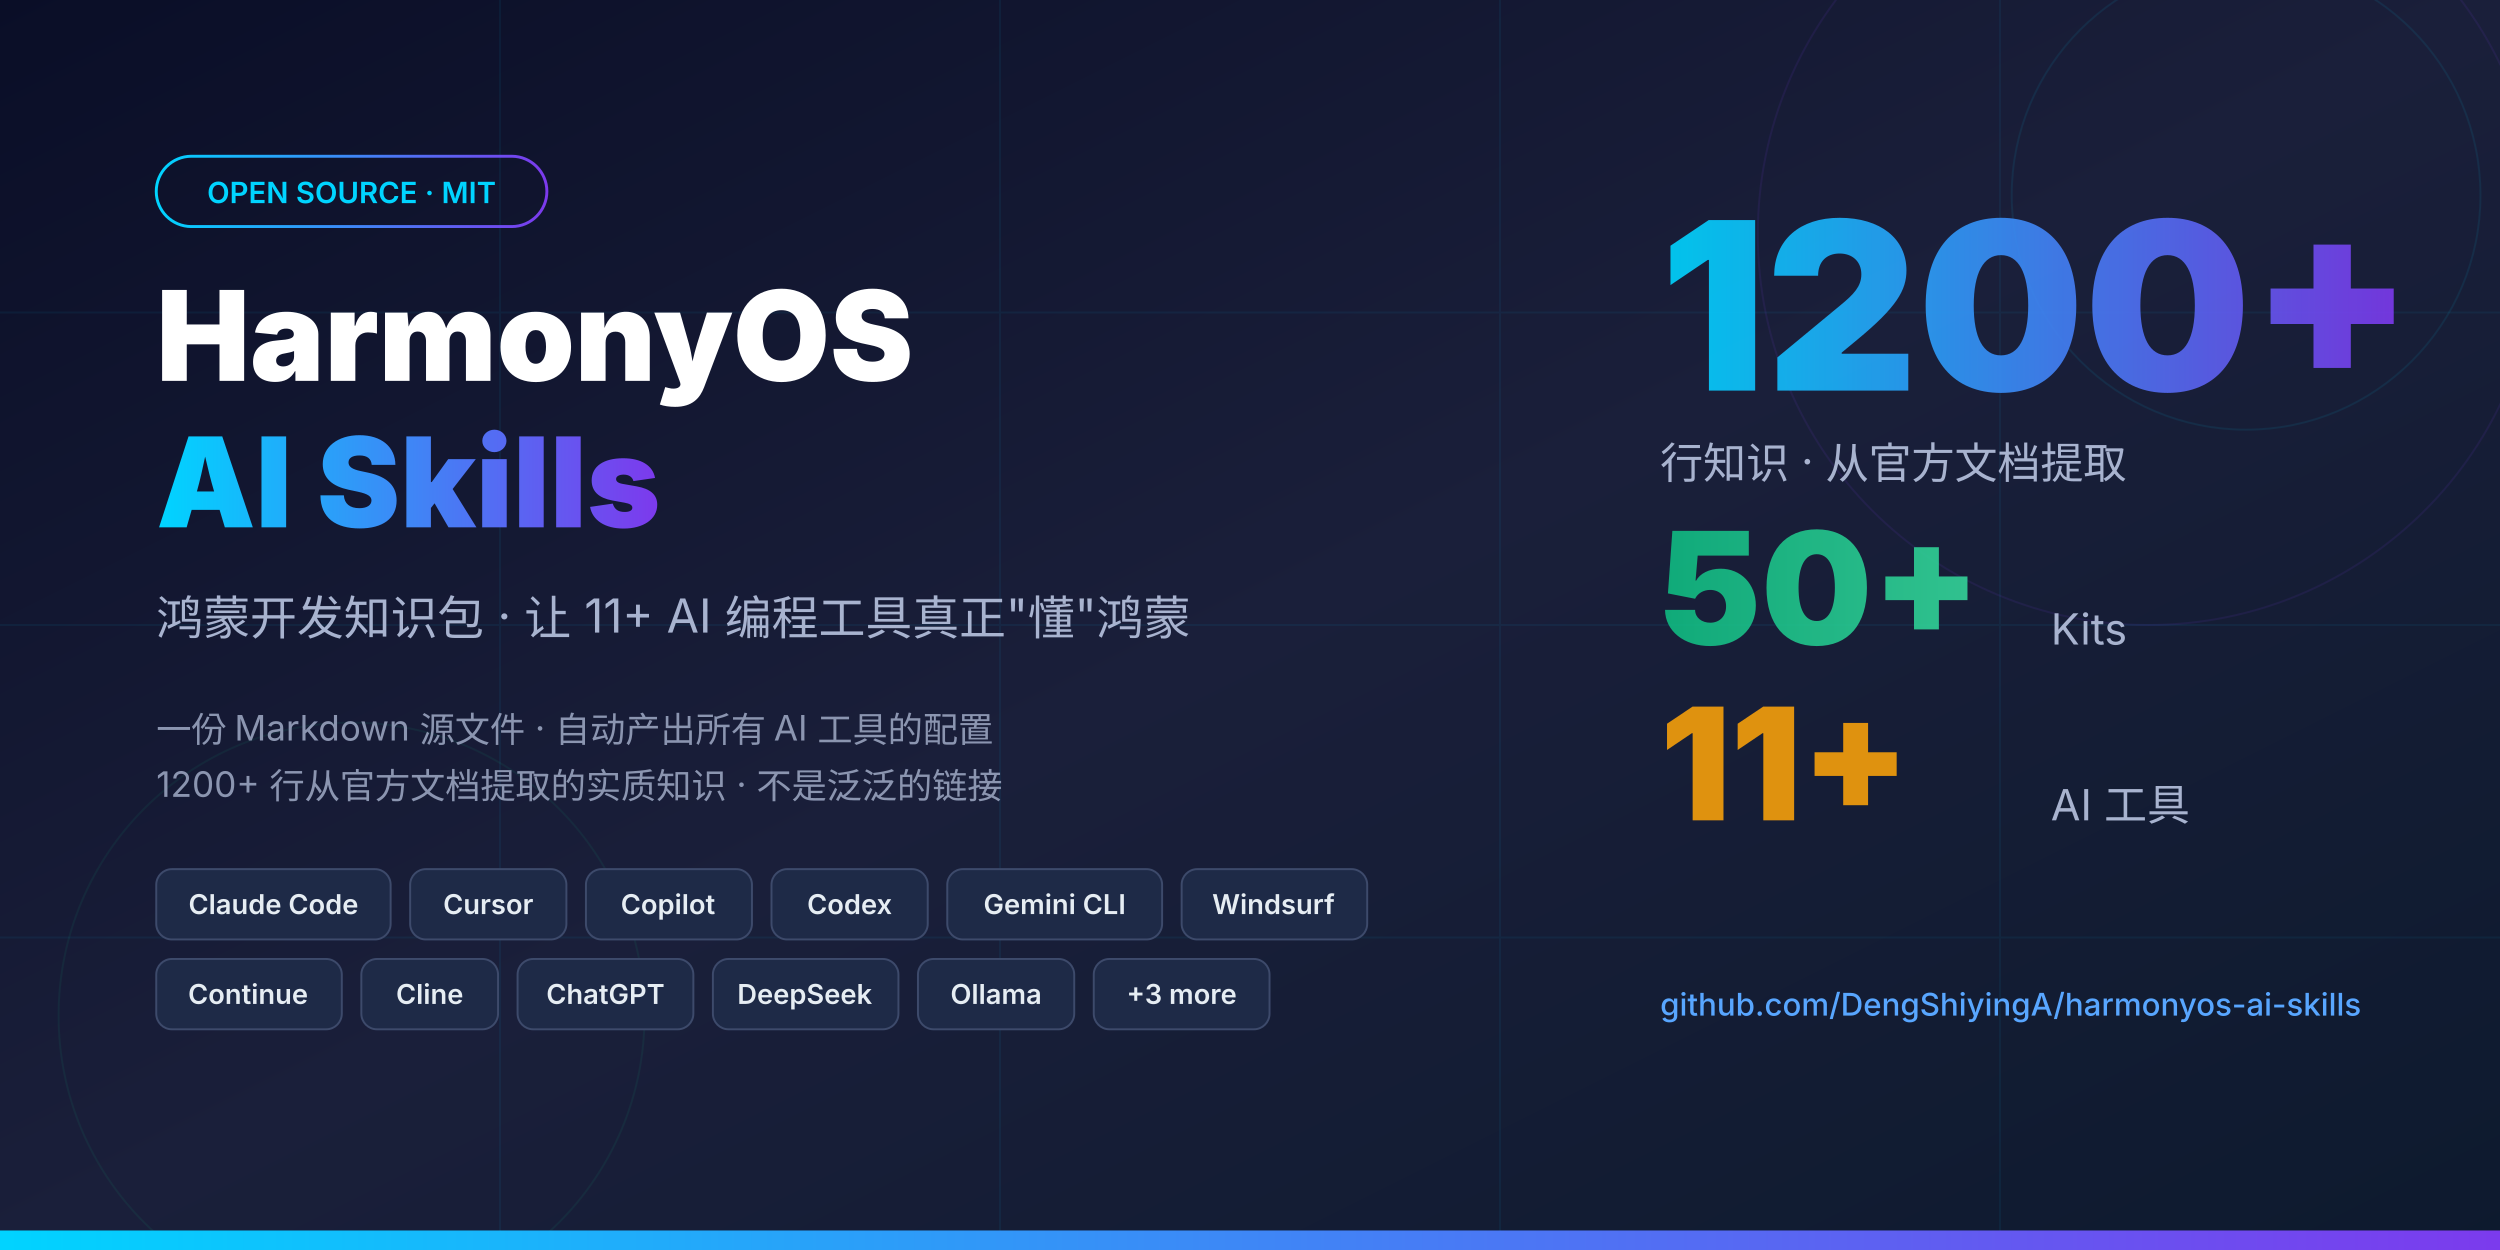
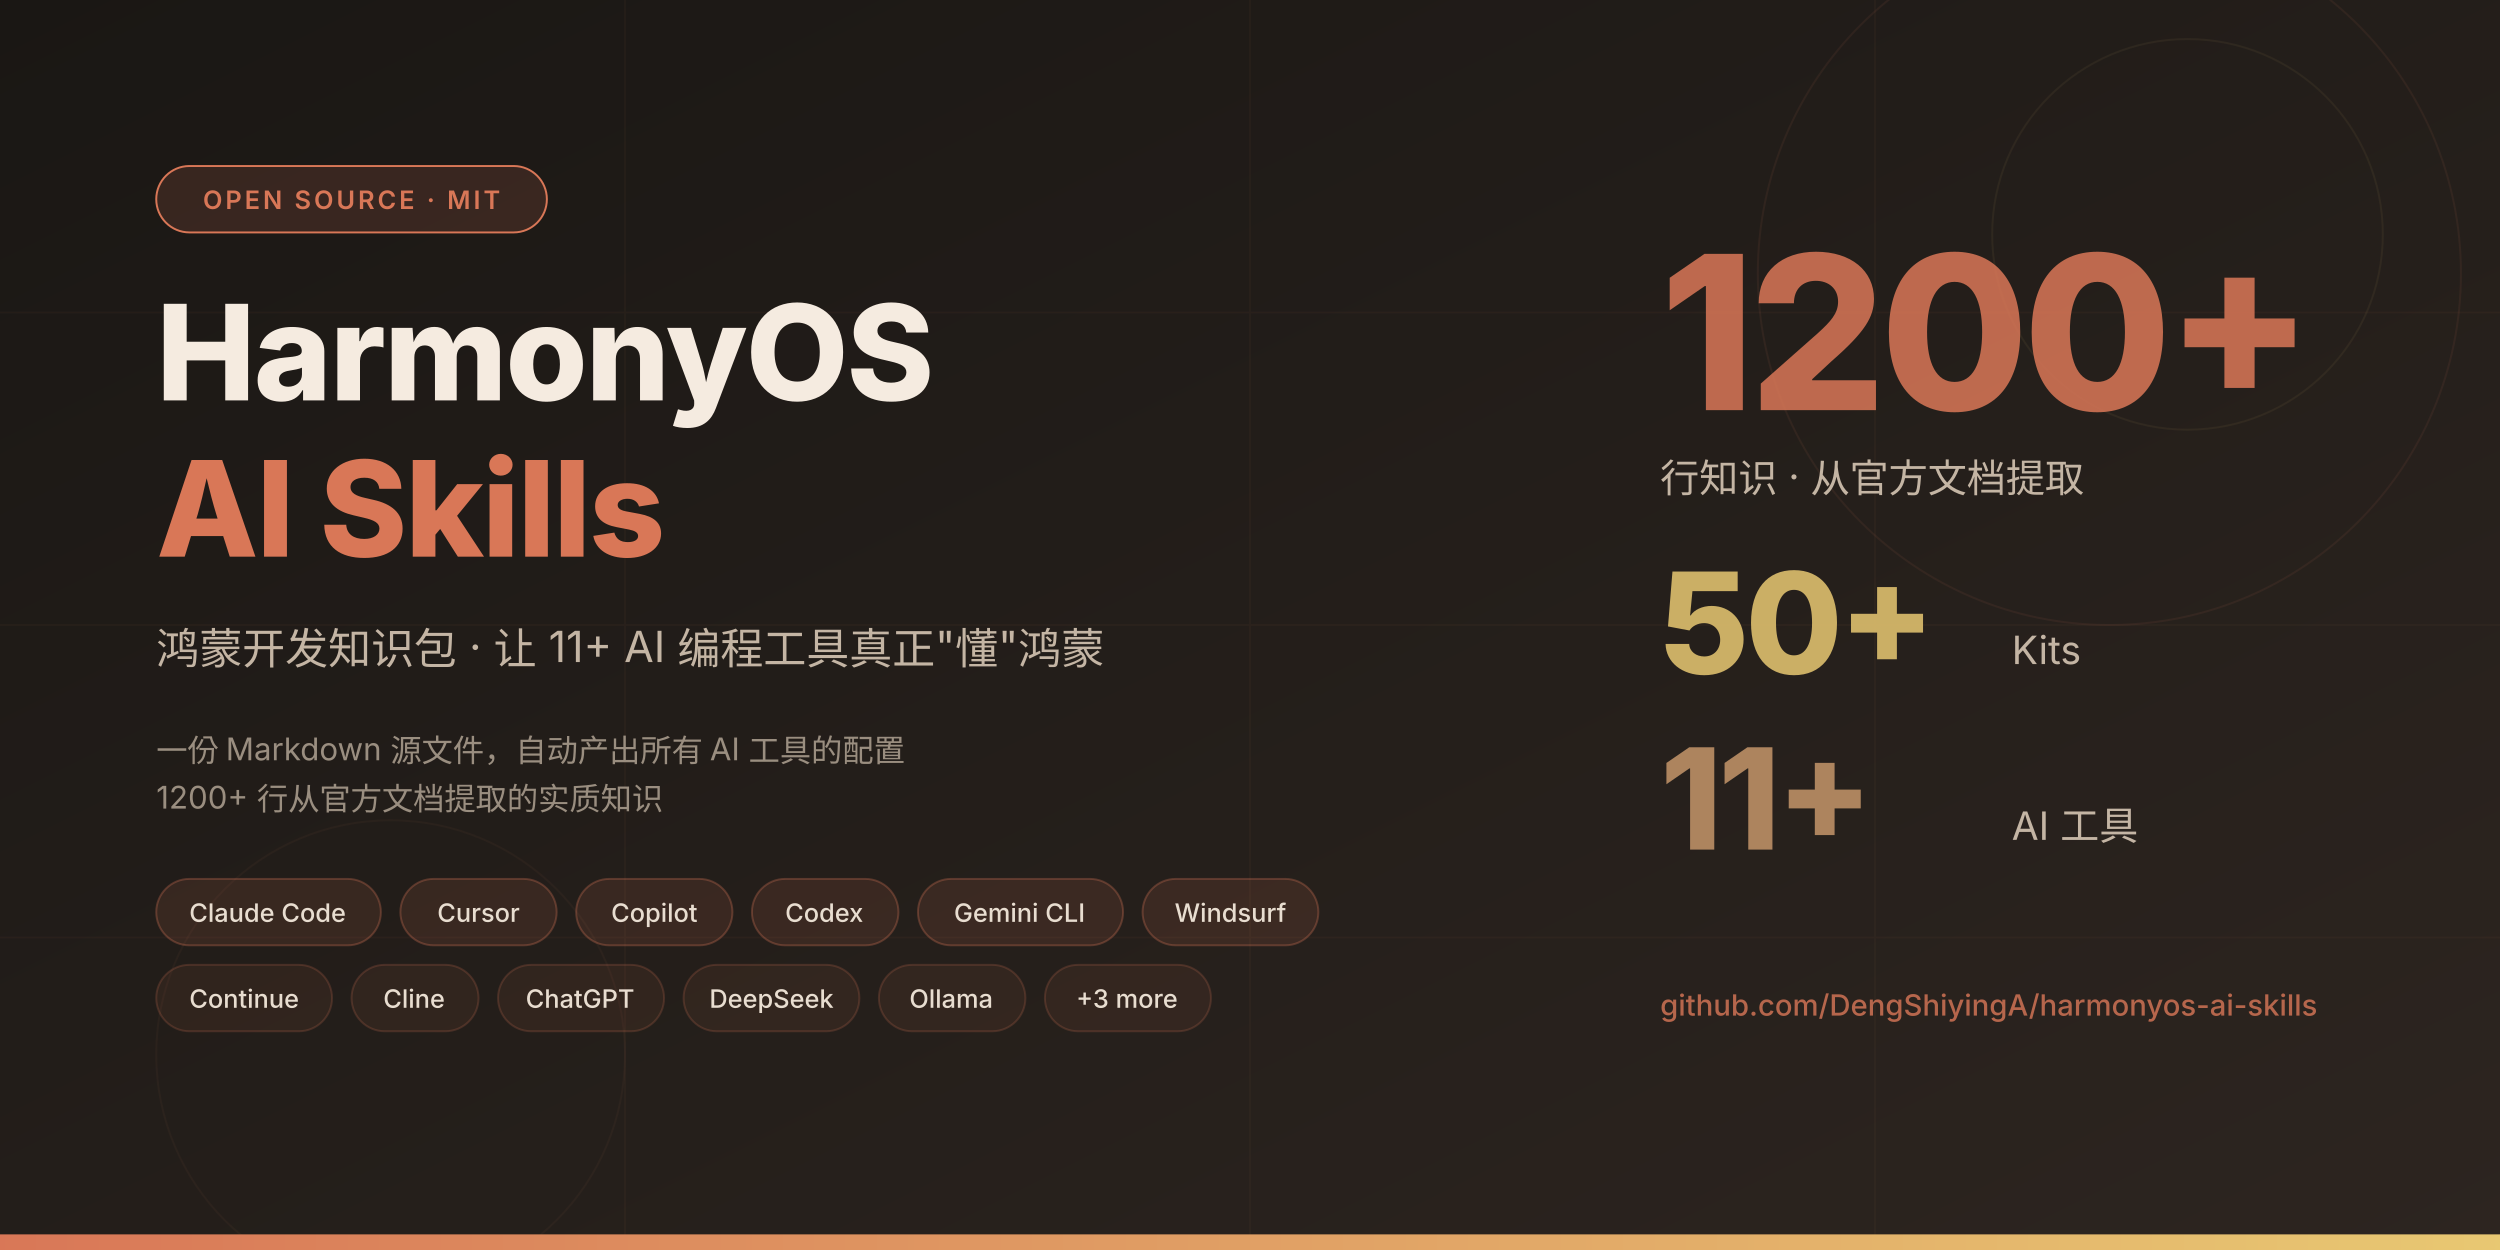
- <svg xmlns="http://www.w3.org/2000/svg" viewBox="0 0 1280 640" font-family="-apple-system, 'PingFang SC', 'Microsoft YaHei', sans-serif">
+ <svg xmlns="http://www.w3.org/2000/svg" viewBox="0 0 1280 640" font-family="-apple-system, 'PingFang SC', 'Söhne', 'Microsoft YaHei', sans-serif">
  <defs>
    <linearGradient id="bg" x1="0%" y1="0%" x2="100%" y2="100%">
-       <stop offset="0%" stop-color="#0a0e27" />
-       <stop offset="50%" stop-color="#1a1f3a" />
-       <stop offset="100%" stop-color="#0d1a2e" />
+       <stop offset="0%" stop-color="#1a1714" />
+       <stop offset="100%" stop-color="#2d2520" />
    </linearGradient>
-     <linearGradient id="accent" x1="0%" y1="0%" x2="100%" y2="0%">
-       <stop offset="0%" stop-color="#00d4ff" />
-       <stop offset="100%" stop-color="#7c3aed" />
-     </linearGradient>
-     <linearGradient id="green" x1="0%" y1="0%" x2="100%" y2="0%">
-       <stop offset="0%" stop-color="#10b981" />
-       <stop offset="100%" stop-color="#34d399" />
+     <linearGradient id="warm" x1="0%" y1="0%" x2="100%" y2="0%">
+       <stop offset="0%" stop-color="#D97757" />
+       <stop offset="100%" stop-color="#E8C872" />
    </linearGradient>
  </defs>
  <rect width="1280" height="640" fill="url(#bg)" />
-   <g opacity="0.06" stroke="#00d4ff" stroke-width="1">
+   <g opacity="0.04" stroke="#D97757" stroke-width="1">
    <line x1="0" y1="160" x2="1280" y2="160" />
    <line x1="0" y1="320" x2="1280" y2="320" />
    <line x1="0" y1="480" x2="1280" y2="480" />
-     <line x1="256" y1="0" x2="256" y2="640" />
-     <line x1="512" y1="0" x2="512" y2="640" />
-     <line x1="768" y1="0" x2="768" y2="640" />
-     <line x1="1024" y1="0" x2="1024" y2="640" />
+     <line x1="320" y1="0" x2="320" y2="640" />
+     <line x1="640" y1="0" x2="640" y2="640" />
+     <line x1="960" y1="0" x2="960" y2="640" />
  </g>
-   <circle cx="1100" cy="120" r="200" fill="none" stroke="#7c3aed" stroke-width="1" opacity="0.1" />
-   <circle cx="1150" cy="100" r="120" fill="none" stroke="#00d4ff" stroke-width="1" opacity="0.08" />
-   <circle cx="180" cy="520" r="150" fill="none" stroke="#10b981" stroke-width="1" opacity="0.08" />
-   <rect x="80" y="80" width="200" height="36" rx="18" fill="none" stroke="url(#accent)" stroke-width="1.5" />
-   <text x="180" y="104" font-size="15" font-weight="600" fill="#00d4ff" text-anchor="middle">OPEN SOURCE · MIT</text>
-   <text x="80" y="195" font-size="64" font-weight="900" fill="#ffffff">HarmonyOS</text>
-   <text x="80" y="270" font-size="64" font-weight="900" fill="url(#accent)">AI Skills</text>
-   <text x="80" y="325" font-size="24" font-weight="400" fill="#a8b3cf">鸿蒙开发知识包 · 让 11+ AI 编程工具真正"懂"鸿蒙</text>
-   <text x="80" y="380" font-size="18" fill="#8b95b0">一份 Markdown 源文件 · 自动产出所有 AI 工具的配置</text>
-   <text x="80" y="408" font-size="18" fill="#8b95b0">1200+ 行从官方文档提取的实质知识 · 不是泛泛的链接</text>
-   <g font-size="14" font-weight="600" fill="#e6edf3">
-     <rect x="80" y="445" width="120" height="36" rx="8" fill="#1e2a47" stroke="#3d4a6b" stroke-width="1" />
-     <text x="140" y="468" text-anchor="middle">Claude Code</text>
-     <rect x="210" y="445" width="80" height="36" rx="8" fill="#1e2a47" stroke="#3d4a6b" stroke-width="1" />
-     <text x="250" y="468" text-anchor="middle">Cursor</text>
-     <rect x="300" y="445" width="85" height="36" rx="8" fill="#1e2a47" stroke="#3d4a6b" stroke-width="1" />
-     <text x="342" y="468" text-anchor="middle">Copilot</text>
-     <rect x="395" y="445" width="80" height="36" rx="8" fill="#1e2a47" stroke="#3d4a6b" stroke-width="1" />
-     <text x="435" y="468" text-anchor="middle">Codex</text>
-     <rect x="485" y="445" width="110" height="36" rx="8" fill="#1e2a47" stroke="#3d4a6b" stroke-width="1" />
-     <text x="540" y="468" text-anchor="middle">Gemini CLI</text>
-     <rect x="605" y="445" width="95" height="36" rx="8" fill="#1e2a47" stroke="#3d4a6b" stroke-width="1" />
-     <text x="652" y="468" text-anchor="middle">Windsurf</text>
+   <circle cx="1080" cy="140" r="180" fill="none" stroke="#D97757" stroke-width="1" opacity="0.08" />
+   <circle cx="1120" cy="120" r="100" fill="none" stroke="#E8C872" stroke-width="1" opacity="0.06" />
+   <circle cx="200" cy="540" r="120" fill="none" stroke="#D97757" stroke-width="1" opacity="0.05" />
+   <rect x="80" y="85" width="200" height="34" rx="17" fill="rgba(217,119,87,0.15)" stroke="#D97757" stroke-width="1" />
+   <text x="180" y="107" font-size="13" font-weight="600" fill="#D97757" text-anchor="middle" letter-spacing="1.5">OPEN SOURCE · MIT</text>
+   <text x="80" y="205" font-size="68" font-weight="800" fill="#f5ebe0" letter-spacing="-1">HarmonyOS</text>
+   <text x="80" y="285" font-size="68" font-weight="800" fill="#D97757" letter-spacing="-1">AI Skills</text>
+   <text x="80" y="340" font-size="22" font-weight="400" fill="#c4b5a4">鸿蒙开发知识包 · 让 11+ AI 编程工具真正"懂"鸿蒙</text>
+   <text x="80" y="390" font-size="16" fill="#9a8e80">一份 Markdown 源文件，自动产出所有 AI 工具的配置</text>
+   <text x="80" y="414" font-size="16" fill="#9a8e80">1200+ 行从官方文档提取的实质知识</text>
+   <g font-size="13" font-weight="500" fill="#e8ddd0">
+     <rect x="80" y="450" width="115" height="34" rx="17" fill="rgba(217,119,87,0.12)" stroke="rgba(217,119,87,0.3)" stroke-width="1" />
+     <text x="137" y="472" text-anchor="middle">Claude Code</text>
+     <rect x="205" y="450" width="80" height="34" rx="17" fill="rgba(217,119,87,0.12)" stroke="rgba(217,119,87,0.3)" stroke-width="1" />
+     <text x="245" y="472" text-anchor="middle">Cursor</text>
+     <rect x="295" y="450" width="80" height="34" rx="17" fill="rgba(217,119,87,0.12)" stroke="rgba(217,119,87,0.3)" stroke-width="1" />
+     <text x="335" y="472" text-anchor="middle">Copilot</text>
+     <rect x="385" y="450" width="75" height="34" rx="17" fill="rgba(217,119,87,0.12)" stroke="rgba(217,119,87,0.3)" stroke-width="1" />
+     <text x="422" y="472" text-anchor="middle">Codex</text>
+     <rect x="470" y="450" width="105" height="34" rx="17" fill="rgba(217,119,87,0.12)" stroke="rgba(217,119,87,0.3)" stroke-width="1" />
+     <text x="522" y="472" text-anchor="middle">Gemini CLI</text>
+     <rect x="585" y="450" width="90" height="34" rx="17" fill="rgba(217,119,87,0.12)" stroke="rgba(217,119,87,0.3)" stroke-width="1" />
+     <text x="630" y="472" text-anchor="middle">Windsurf</text>
  </g>
-   <g font-size="14" font-weight="600" fill="#e6edf3">
-     <rect x="80" y="491" width="95" height="36" rx="8" fill="#1e2a47" stroke="#3d4a6b" stroke-width="1" />
-     <text x="127" y="514" text-anchor="middle">Continue</text>
-     <rect x="185" y="491" width="70" height="36" rx="8" fill="#1e2a47" stroke="#3d4a6b" stroke-width="1" />
-     <text x="220" y="514" text-anchor="middle">Cline</text>
-     <rect x="265" y="491" width="90" height="36" rx="8" fill="#1e2a47" stroke="#3d4a6b" stroke-width="1" />
-     <text x="310" y="514" text-anchor="middle">ChatGPT</text>
-     <rect x="365" y="491" width="95" height="36" rx="8" fill="#1e2a47" stroke="#3d4a6b" stroke-width="1" />
-     <text x="412" y="514" text-anchor="middle">DeepSeek</text>
-     <rect x="470" y="491" width="80" height="36" rx="8" fill="#1e2a47" stroke="#3d4a6b" stroke-width="1" />
-     <text x="510" y="514" text-anchor="middle">Ollama</text>
-     <rect x="560" y="491" width="90" height="36" rx="8" fill="#1e2a47" stroke="#3d4a6b" stroke-width="1" />
-     <text x="605" y="514" text-anchor="middle">+3 more</text>
+   <g font-size="13" font-weight="500" fill="#e8ddd0">
+     <rect x="80" y="494" width="90" height="34" rx="17" fill="rgba(217,119,87,0.08)" stroke="rgba(217,119,87,0.2)" stroke-width="1" />
+     <text x="125" y="516" text-anchor="middle">Continue</text>
+     <rect x="180" y="494" width="65" height="34" rx="17" fill="rgba(217,119,87,0.08)" stroke="rgba(217,119,87,0.2)" stroke-width="1" />
+     <text x="212" y="516" text-anchor="middle">Cline</text>
+     <rect x="255" y="494" width="85" height="34" rx="17" fill="rgba(217,119,87,0.08)" stroke="rgba(217,119,87,0.2)" stroke-width="1" />
+     <text x="297" y="516" text-anchor="middle">ChatGPT</text>
+     <rect x="350" y="494" width="90" height="34" rx="17" fill="rgba(217,119,87,0.08)" stroke="rgba(217,119,87,0.2)" stroke-width="1" />
+     <text x="395" y="516" text-anchor="middle">DeepSeek</text>
+     <rect x="450" y="494" width="75" height="34" rx="17" fill="rgba(217,119,87,0.08)" stroke="rgba(217,119,87,0.2)" stroke-width="1" />
+     <text x="487" y="516" text-anchor="middle">Ollama</text>
+     <rect x="535" y="494" width="85" height="34" rx="17" fill="rgba(217,119,87,0.08)" stroke="rgba(217,119,87,0.2)" stroke-width="1" />
+     <text x="577" y="516" text-anchor="middle">+3 more</text>
  </g>
-   <text x="850" y="200" font-size="120" font-weight="900" fill="url(#accent)" opacity="0.9">1200+</text>
-   <text x="850" y="245" font-size="22" fill="#a8b3cf">行知识 · 从官方文档提取</text>
-   <text x="850" y="330" font-size="80" font-weight="900" fill="url(#green)" opacity="0.9">50+</text>
-   <text x="1050" y="330" font-size="22" fill="#a8b3cf">Kits</text>
-   <text x="850" y="420" font-size="80" font-weight="900" fill="#f59e0b" opacity="0.9">11+</text>
-   <text x="1050" y="420" font-size="22" fill="#a8b3cf">AI 工具</text>
-   <text x="850" y="520" font-size="16" font-weight="500" fill="#58a6ff">github.com/DengShiyingA/harmonyos-ai-skills</text>
-   <rect x="0" y="630" width="1280" height="10" fill="url(#accent)" />
+   <text x="850" y="210" font-size="110" font-weight="800" fill="#D97757" opacity="0.85" letter-spacing="-3">1200+</text>
+   <text x="850" y="252" font-size="20" fill="#c4b5a4">行知识 · 从官方文档提取</text>
+   <text x="850" y="345" font-size="72" font-weight="800" fill="#E8C872" opacity="0.85" letter-spacing="-2">50+</text>
+   <text x="1030" y="340" font-size="20" fill="#c4b5a4">Kits</text>
+   <text x="850" y="435" font-size="72" font-weight="800" fill="#c4956a" opacity="0.85" letter-spacing="-2">11+</text>
+   <text x="1030" y="430" font-size="20" fill="#c4b5a4">AI 工具</text>
+   <text x="850" y="520" font-size="15" font-weight="500" fill="#D97757" opacity="0.8">github.com/DengShiyingA/harmonyos-ai-skills</text>
+   <rect x="0" y="632" width="1280" height="8" fill="url(#warm)" rx="0" />
</svg>
